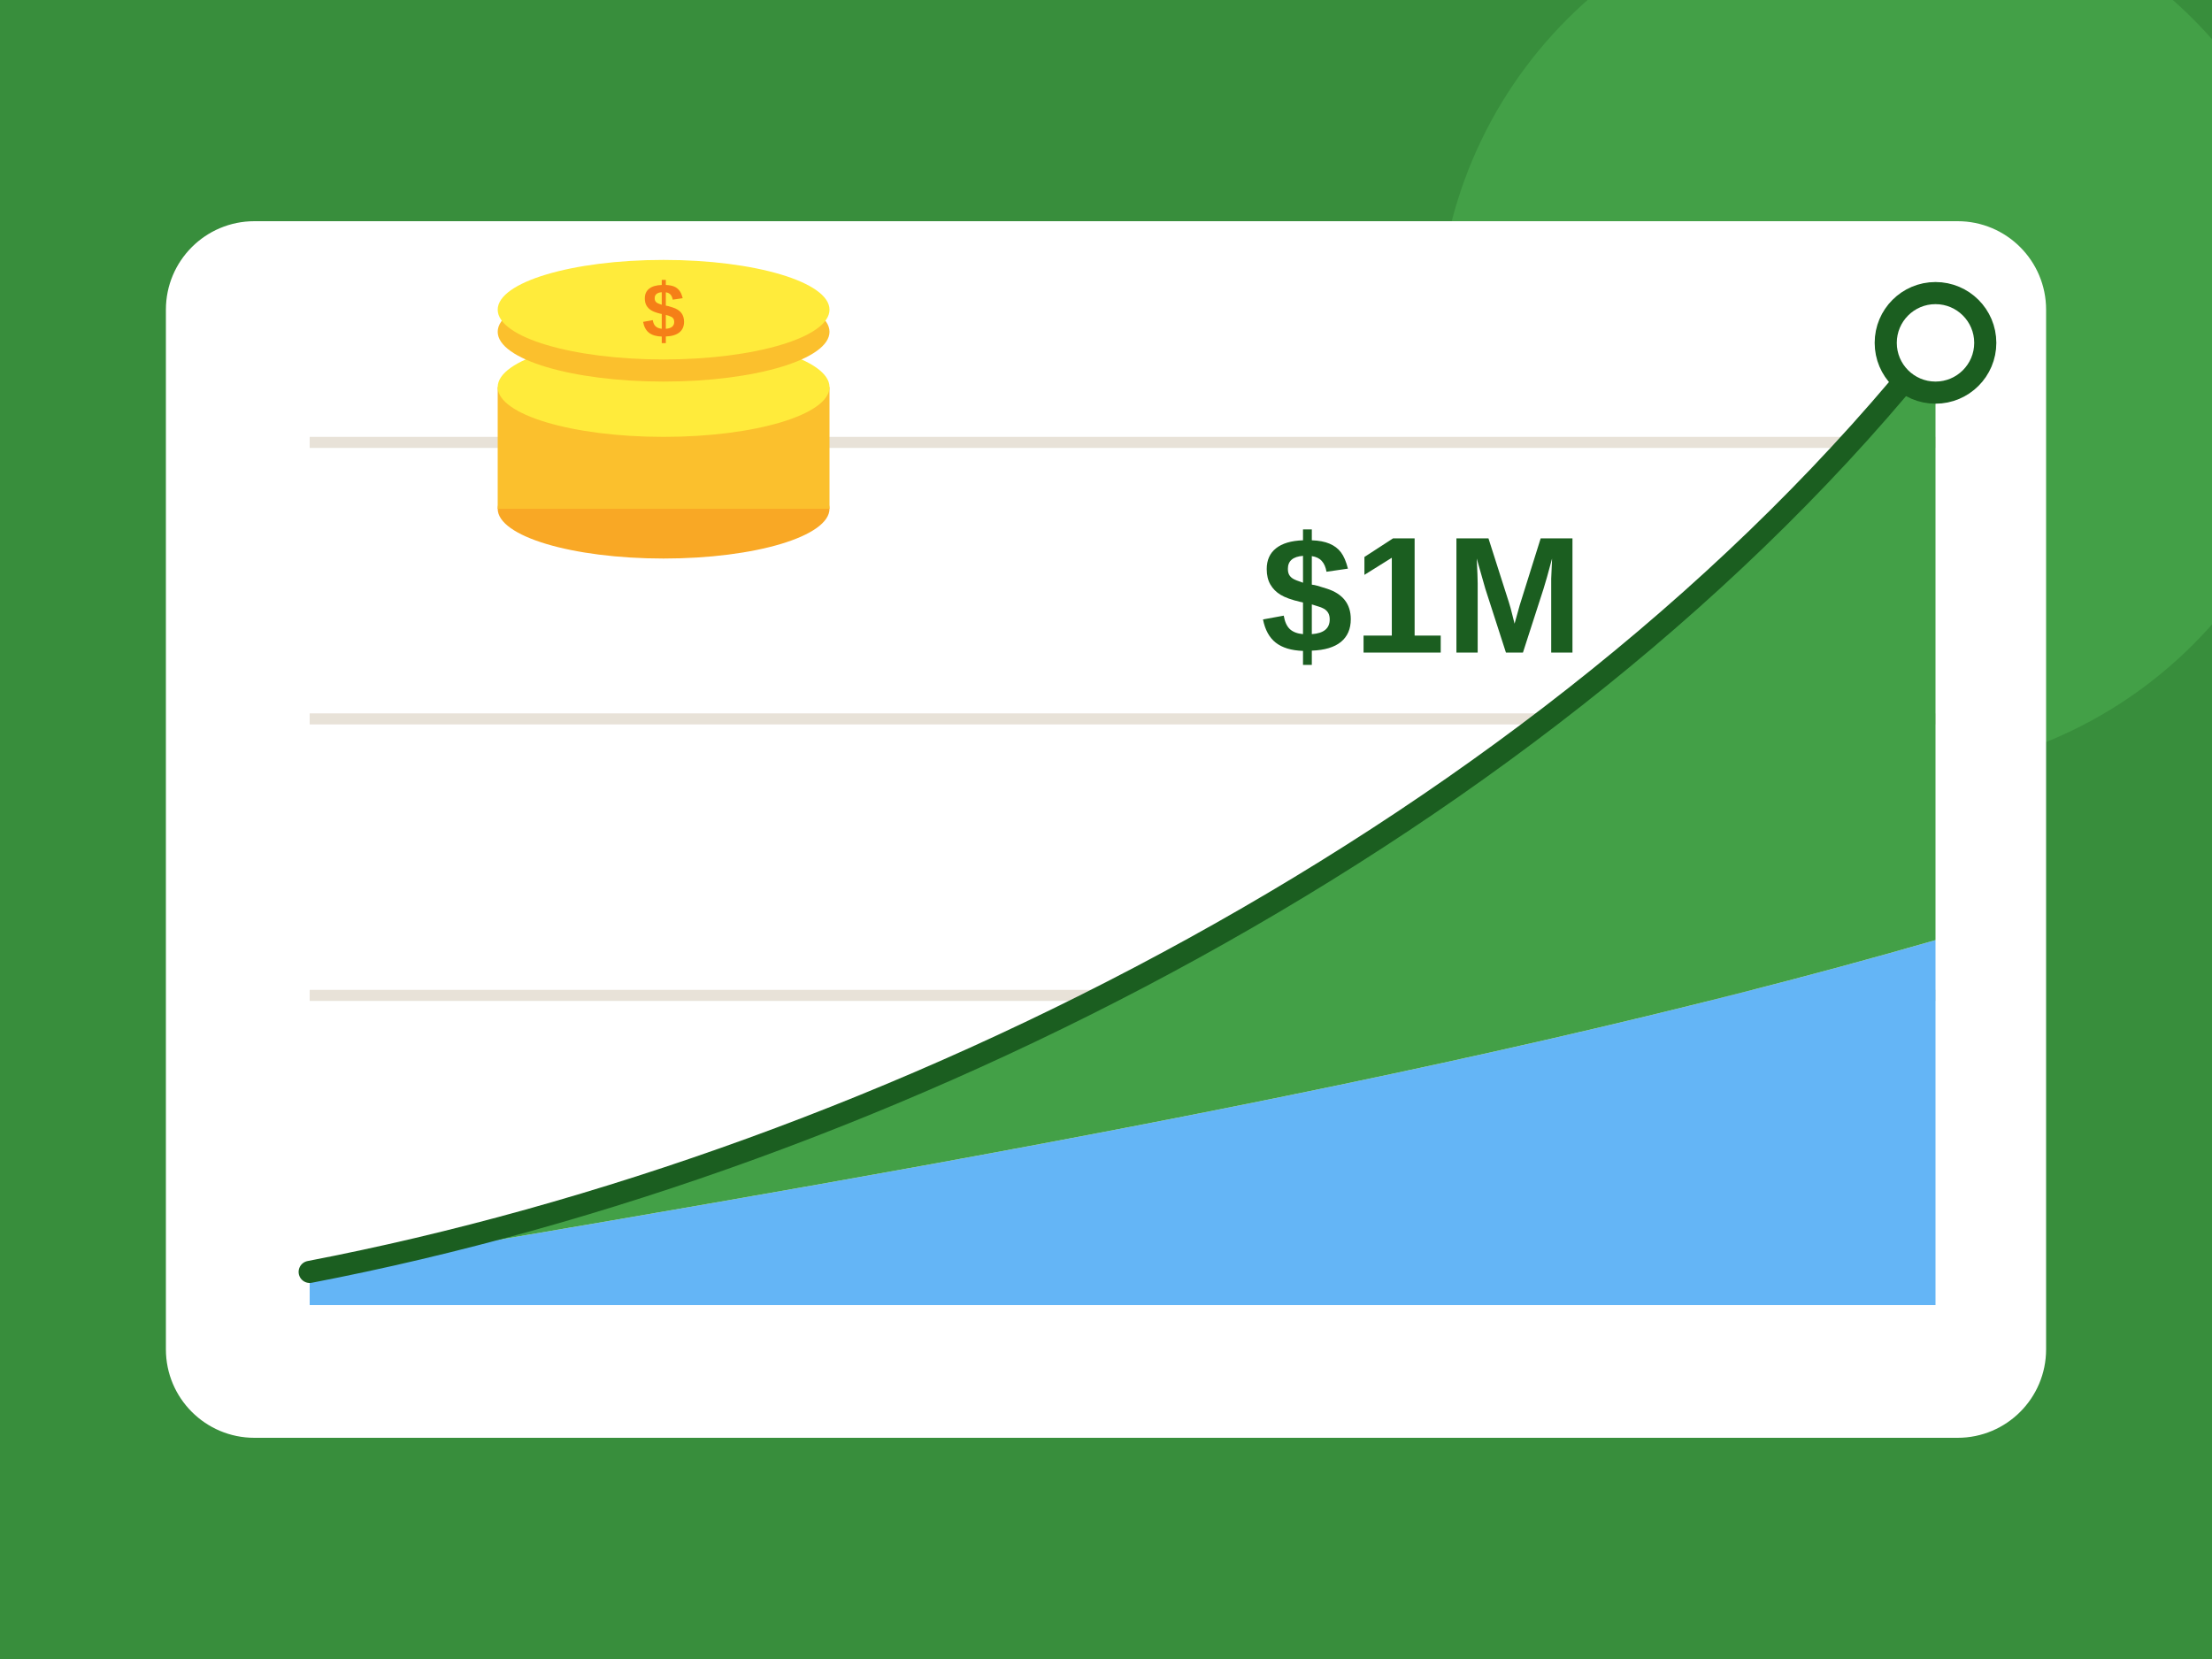
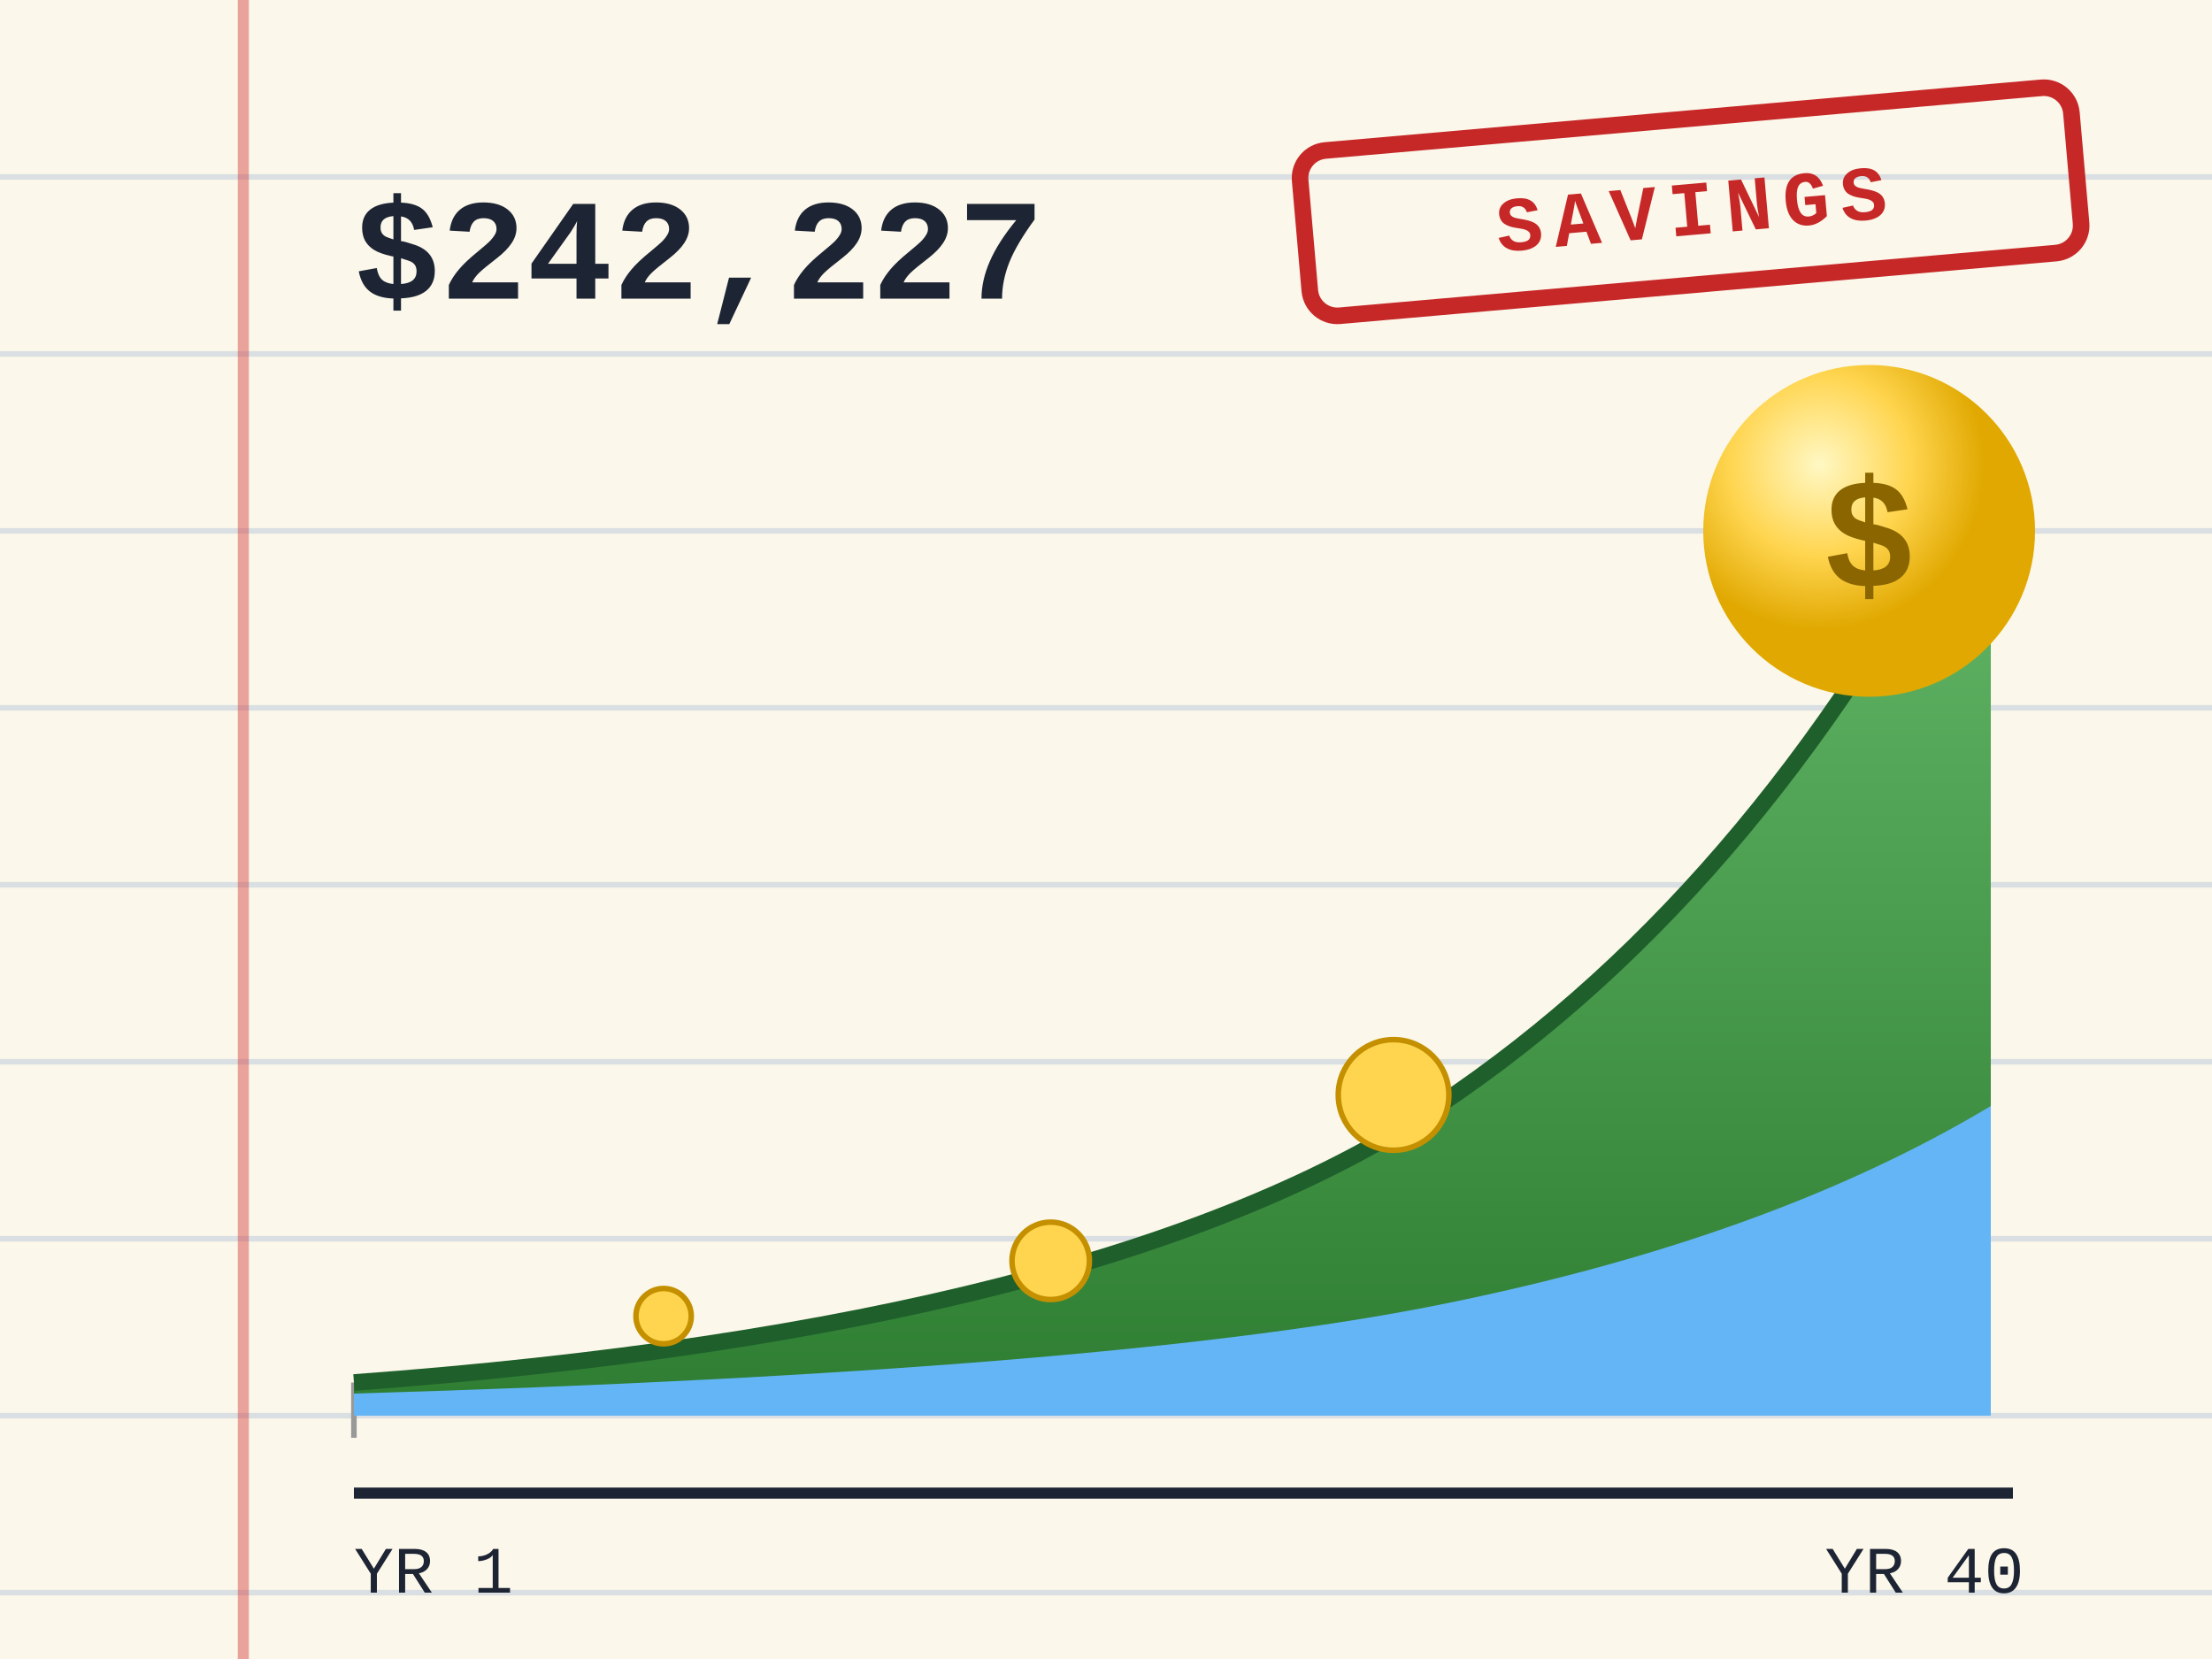
<svg xmlns="http://www.w3.org/2000/svg" viewBox="0 0 400 300">
-   <rect width="400" height="300" fill="#388e3c" />
-   <circle cx="340" cy="60" r="80" fill="#43a047" />
-   <rect x="30" y="40" width="340" height="220" rx="16" fill="#fff" />
-   <g stroke="#e8e2d8" stroke-width="2">
-     <line x1="56" y1="80" x2="350" y2="80" />
-     <line x1="56" y1="130" x2="350" y2="130" />
-     <line x1="56" y1="180" x2="350" y2="180" />
+   <defs>
+     <linearGradient id="a" x1="0" y1="0" x2="0" y2="1">
+       <stop offset="0" stop-color="#66bb6a" />
+       <stop offset="1" stop-color="#2e7d32" />
+     </linearGradient>
+     <radialGradient id="b" cx=".35" cy=".3">
+       <stop offset="0" stop-color="#fff8c4" />
+       <stop offset=".55" stop-color="#ffd54f" />
+       <stop offset="1" stop-color="#e0a800" />
+     </radialGradient>
+   </defs>
+   <rect width="400" height="300" fill="#fbf7ea" />
+   <g stroke="#4078be" stroke-opacity=".18">
+     <path d="M0 32h400M0 64h400M0 96h400M0 128h400M0 160h400M0 192h400M0 224h400M0 256h400M0 288h400" />
  </g>
-   <path d="M56 236L350 236L350 170C260 196 150 214 56 230Z" fill="#64b5f6" />
-   <path d="M56 230C150 214 260 196 350 170L350 62C280 150 160 210 56 230Z" fill="#43a047" />
-   <path d="M56 230C160 210 280 150 350 62" fill="none" stroke="#1b5e20" stroke-width="4" stroke-linecap="round" />
-   <circle cx="350" cy="62" r="9" fill="#fff" stroke="#1b5e20" stroke-width="4" />
-   <g transform="translate(120 70)">
-     <ellipse cx="0" cy="22" rx="30" ry="9" fill="#f9a825" />
-     <rect x="-30" y="0" width="60" height="22" fill="#fbc02d" />
-     <ellipse cx="0" cy="0" rx="30" ry="9" fill="#ffeb3b" />
-     <ellipse cx="0" cy="-10" rx="30" ry="9" fill="#fbc02d" />
-     <ellipse cx="0" cy="-14" rx="30" ry="9" fill="#ffeb3b" />
-     <text x="0" y="-9" text-anchor="middle" font-family="Arial,sans-serif" font-weight="900" font-size="14" fill="#f57f17">$</text>
+   <path d="M44 0v300" stroke="#d63c3c" stroke-opacity=".45" stroke-width="2" />
+   <g transform="rotate(-5 300 40)">
+     <rect x="236" y="22" width="140" height="30" rx="5" fill="none" stroke="#c62828" stroke-width="3" />
+     <text x="306" y="43" text-anchor="middle" font-family="Courier New,monospace" font-weight="700" font-size="14" fill="#c62828" letter-spacing="2">SAVINGS</text>
  </g>
-   <text x="228" y="118" font-family="Arial,Helvetica,sans-serif" font-weight="900" font-size="30" fill="#1b5e20">$1M</text>
+   <text x="64" y="54" font-family="Courier New,monospace" font-weight="700" font-size="26" fill="#1d2433">$242,227</text>
+   <path d="M64 260V250" stroke="#999" />
+   <path d="M64 256L64 250Q200 240 260 200T360 80V256Z" fill="url(#a)" />
+   <path d="M64 256L64 252Q200 248 260 236T360 200V256Z" fill="#64b5f6" />
+   <path d="M64 250Q200 240 260 200T360 80" fill="none" stroke="#1f5f2b" stroke-width="3" />
+   <g fill="#ffd54f" stroke="#c49000">
+     <circle cx="120" cy="238" r="5" />
+     <circle cx="190" cy="228" r="7" />
+     <circle cx="252" cy="198" r="10" />
+   </g>
+   <circle cx="338" cy="96" r="30" fill="url(#b)" />
+   <text x="338" y="106" text-anchor="middle" font-family="Courier New,monospace" font-weight="700" font-size="28" fill="#8a6500">$</text>
+   <path d="M64 270h300" stroke="#1d2433" stroke-width="2" />
+   <text x="64" y="288" font-family="Courier New,monospace" font-size="12" fill="#1d2433">YR 1</text>
+   <text x="330" y="288" font-family="Courier New,monospace" font-size="12" fill="#1d2433">YR 40</text>
</svg>
